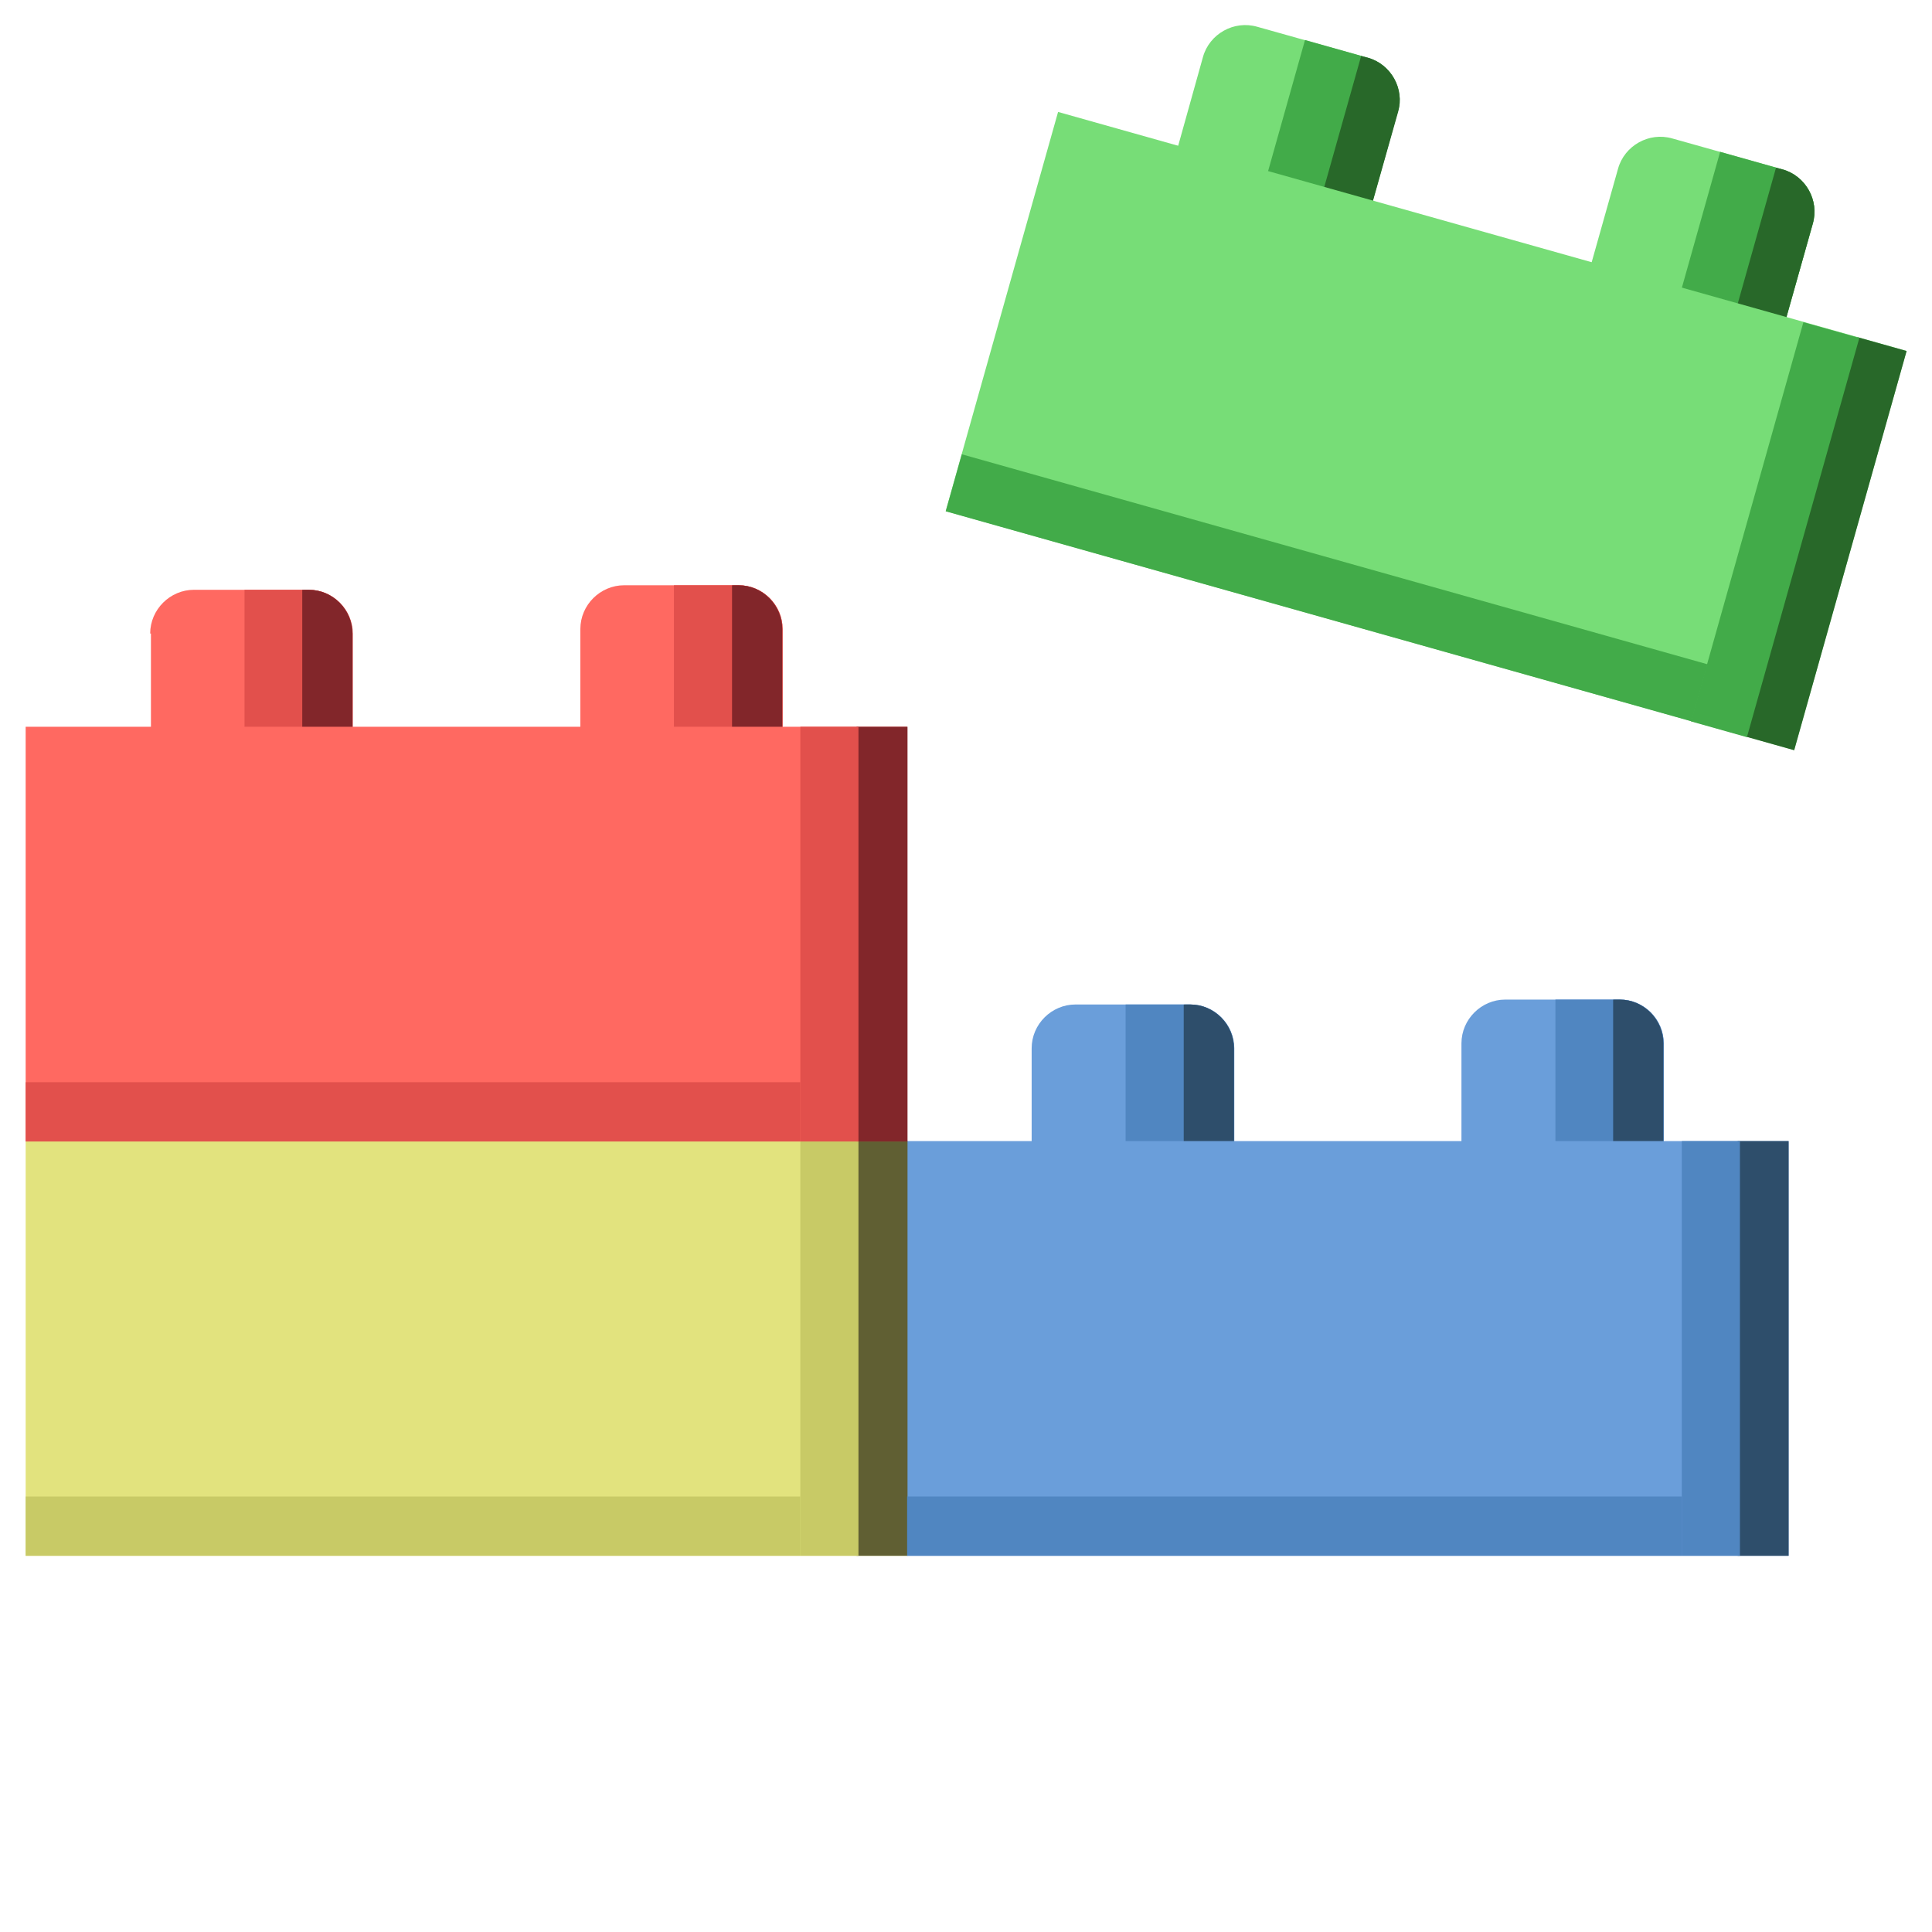
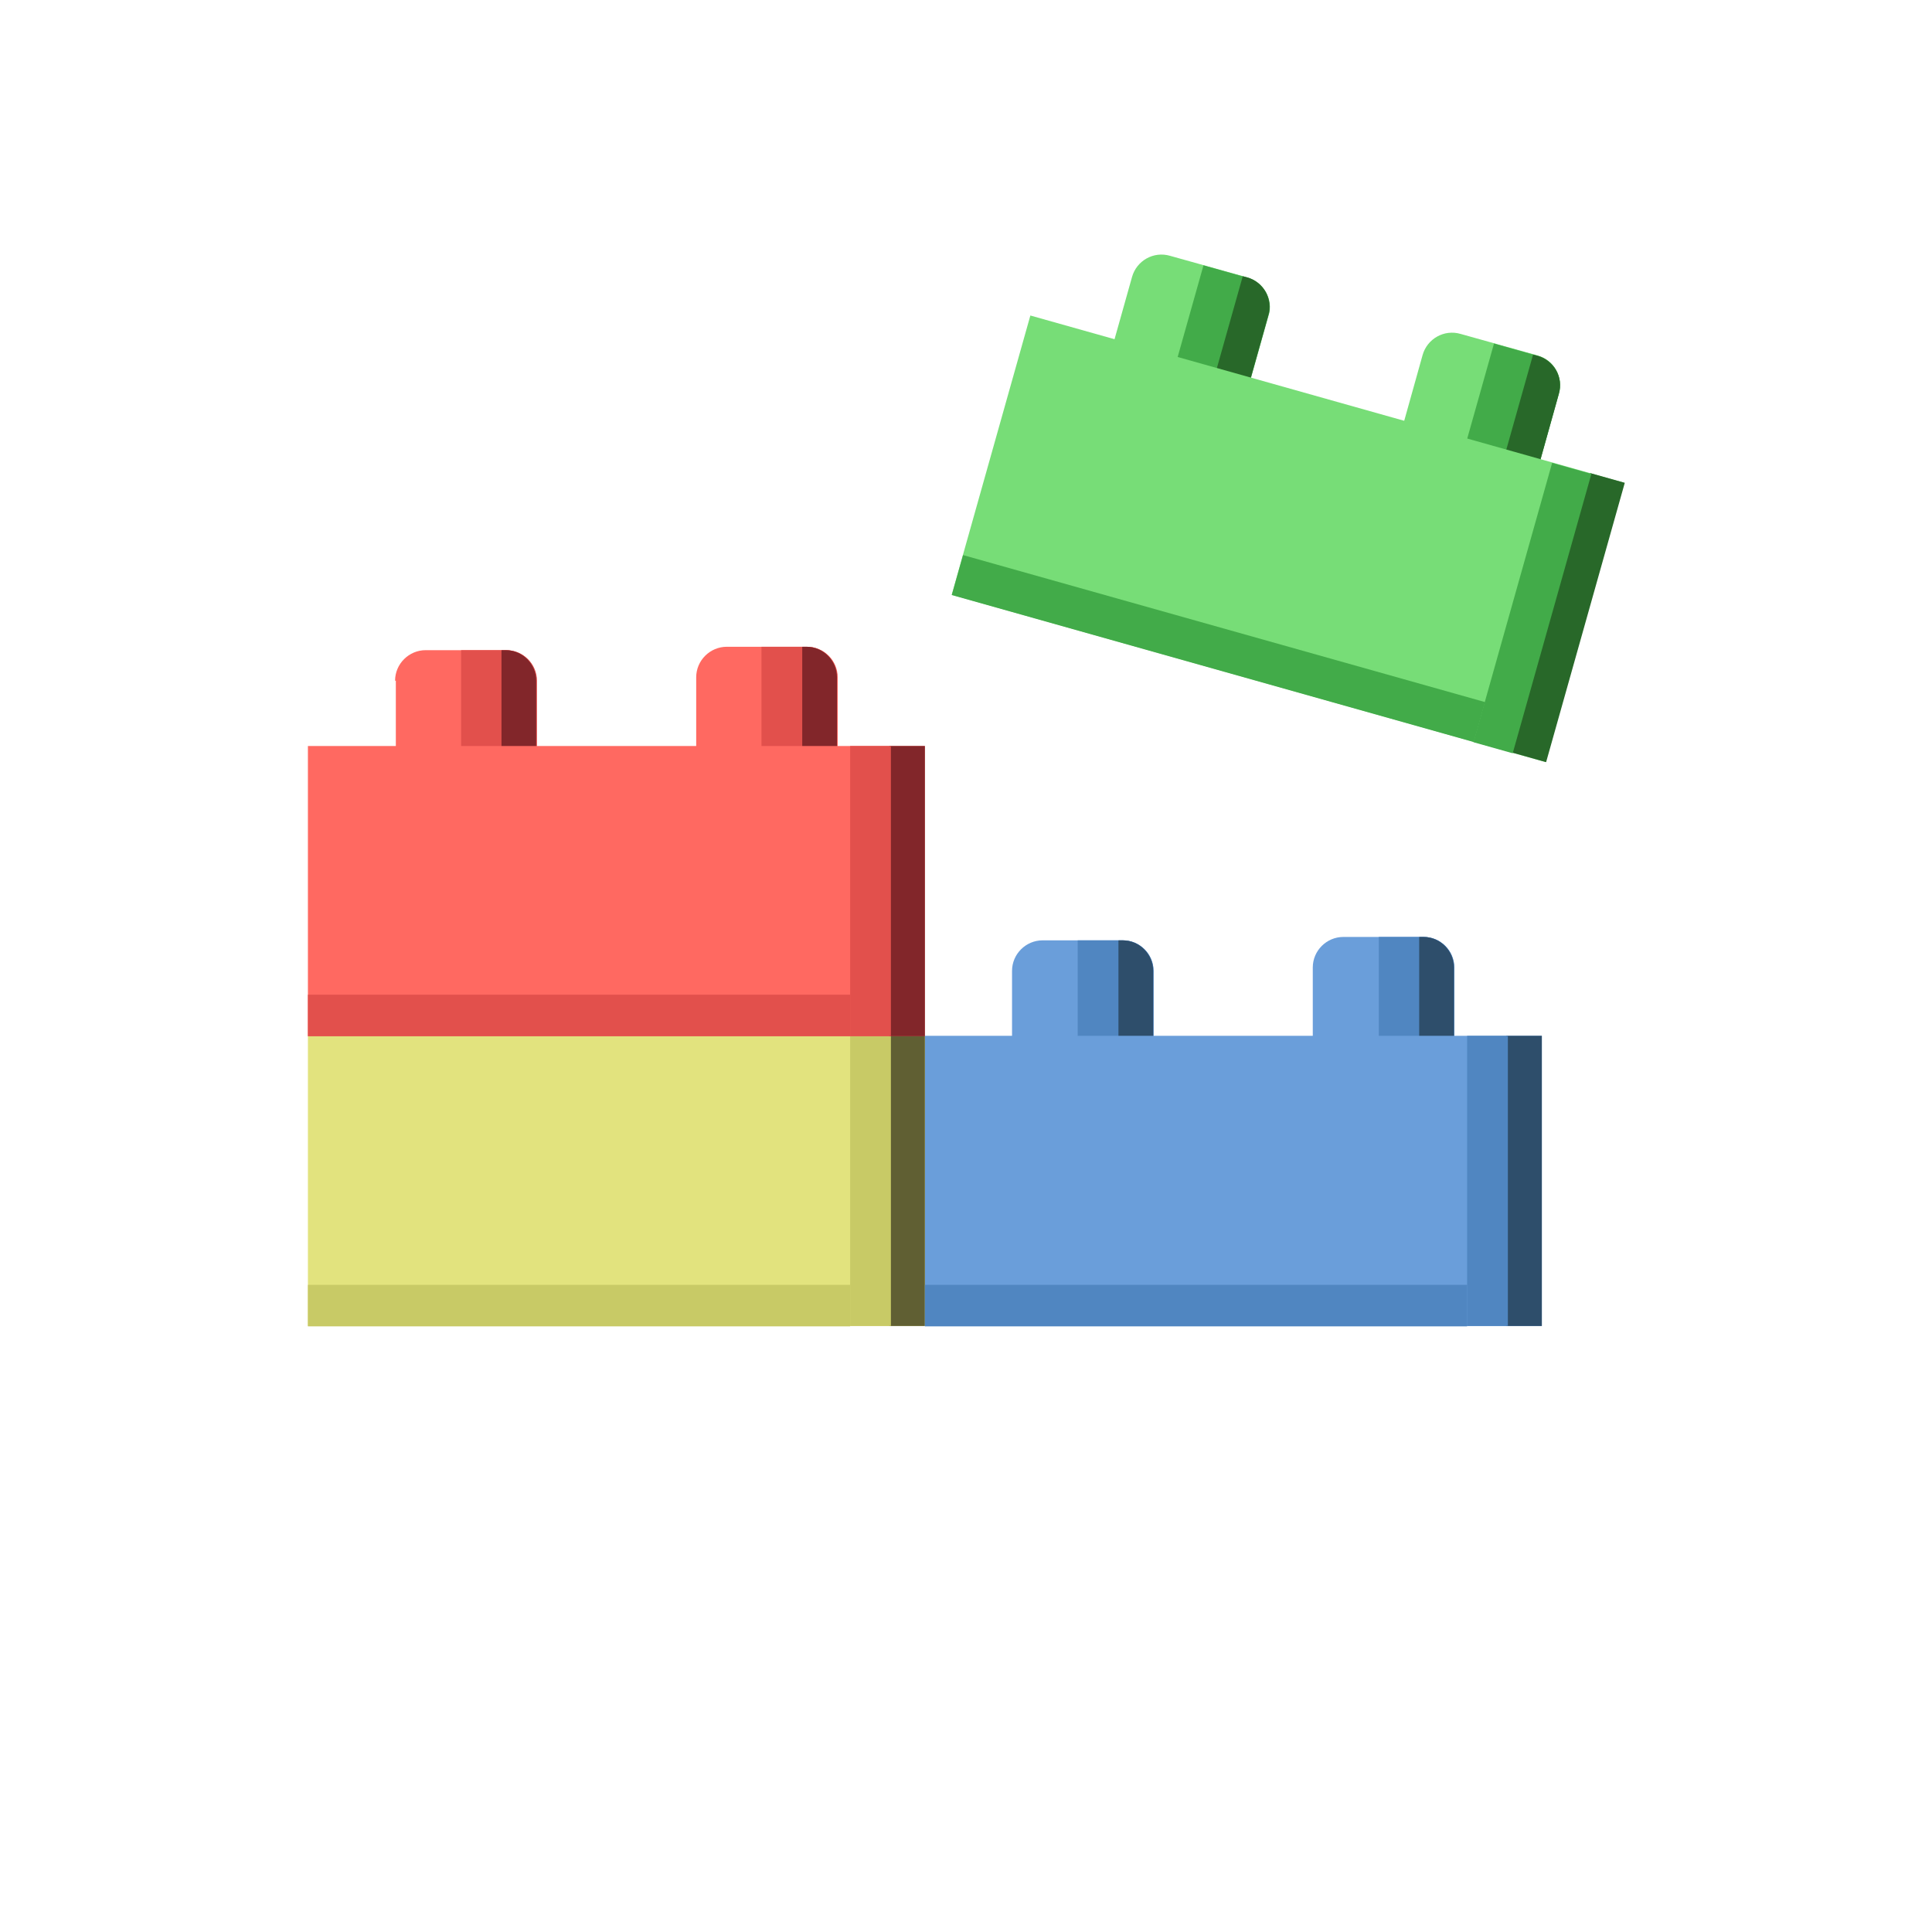
<svg xmlns="http://www.w3.org/2000/svg" xmlns:xlink="http://www.w3.org/1999/xlink" version="1.1" id="Layer_1" x="0px" y="0px" viewBox="0 0 512 512" style="enable-background:new 0 0 512 512;" xml:space="preserve">
  <style type="text/css">
	.st0{fill:#6A9EDA;}
	.st1{clip-path:url(#SVGID_2_);}
	.st2{fill:#5086C1;}
	.st3{clip-path:url(#SVGID_4_);}
	.st4{fill:#2E4E6B;}
	.st5{clip-path:url(#SVGID_6_);}
	.st6{clip-path:url(#SVGID_8_);}
	.st7{fill:#E2E37E;}
	.st8{fill:#605F33;}
	.st9{fill:#C8CA66;}
	.st10{fill:#FF6961;}
	.st11{clip-path:url(#SVGID_10_);}
	.st12{fill:#E2504C;}
	.st13{clip-path:url(#SVGID_12_);}
	.st14{fill:#82262A;}
	.st15{clip-path:url(#SVGID_14_);}
	.st16{clip-path:url(#SVGID_16_);}
	.st17{fill:#77DD77;}
	.st18{clip-path:url(#SVGID_18_);}
	.st19{fill:#42AB49;}
	.st20{clip-path:url(#SVGID_20_);}
	.st21{fill:#286829;}
	.st22{clip-path:url(#SVGID_22_);}
	.st23{clip-path:url(#SVGID_24_);}
</style>
  <g>
    <g>
      <g>
        <g>
-           <path class="st0" d="M387.3,276.5c0-6.4,5.3-11.6,11.6-11.6h30.4c6.4,0,11.6,5.3,11.6,11.6v27.6c0,6.4-5.3,11.6-11.6,11.6h-30.4      c-6.4,0-11.6-5.3-11.6-11.6V276.5z" />
-         </g>
-         <g>
-           <g>
-             <defs>
-               <rect id="SVGID_1_" x="412.2" y="264.9" width="28.8" height="51" />
-             </defs>
-             <clipPath id="SVGID_2_">
-               <use xlink:href="#SVGID_1_" style="overflow:visible;" />
-             </clipPath>
-             <g class="st1">
-               <path class="st2" d="M388.2,276.5c0-6.4,5.3-11.6,11.6-11.6h29.5c6.4,0,11.6,5.3,11.6,11.6v27.6c0,6.4-5.3,11.6-11.6,11.6        h-29.4c-6.4,0-11.6-5.3-11.6-11.6v-27.6H388.2z" />
-             </g>
-           </g>
-         </g>
-         <g>
-           <g>
-             <defs>
-               <rect id="SVGID_3_" x="427.5" y="264.9" width="13.5" height="51" />
-             </defs>
-             <clipPath id="SVGID_4_">
-               <use xlink:href="#SVGID_3_" style="overflow:visible;" />
-             </clipPath>
-             <g class="st3">
-               <path class="st4" d="M416.4,276.5c0-6.4,5.3-11.6,11.6-11.6h1.2c6.4,0,11.6,5.3,11.6,11.6v27.6c0,6.4-5.3,11.6-11.6,11.6H428        c-6.4,0-11.6-5.3-11.6-11.6V276.5z" />
-             </g>
-           </g>
-         </g>
-       </g>
-       <g>
-         <g>
-           <path class="st0" d="M273.4,277.8c0-6.4,5.3-11.6,11.6-11.6h30.4c6.4,0,11.6,5.3,11.6,11.6v27.6c0,6.4-5.3,11.6-11.6,11.6h-30.4      c-6.4,0-11.6-5.3-11.6-11.6V277.8z" />
-         </g>
-         <g>
-           <g>
-             <defs>
-               <rect id="SVGID_5_" x="298.3" y="266.2" width="28.8" height="51" />
-             </defs>
-             <clipPath id="SVGID_6_">
-               <use xlink:href="#SVGID_5_" style="overflow:visible;" />
-             </clipPath>
-             <g class="st5">
-               <path class="st2" d="M274.4,277.8c0-6.4,5.3-11.6,11.6-11.6h29.5c6.4,0,11.6,5.3,11.6,11.6v27.6c0,6.4-5.3,11.6-11.6,11.6H286        c-6.4,0-11.6-5.3-11.6-11.6V277.8z" />
-             </g>
-           </g>
-         </g>
-         <g>
-           <g>
-             <defs>
-               <rect id="SVGID_7_" x="313.7" y="266.2" width="13.5" height="51" />
-             </defs>
-             <clipPath id="SVGID_8_">
-               <use xlink:href="#SVGID_7_" style="overflow:visible;" />
-             </clipPath>
-             <g class="st6">
-               <path class="st4" d="M302.6,277.8c0-6.4,5.3-11.6,11.6-11.6h1.2c6.4,0,11.6,5.3,11.6,11.6v27.6c0,6.4-5.3,11.6-11.6,11.6h-1.2        c-6.4,0-11.6-5.3-11.6-11.6V277.8z" />
-             </g>
-           </g>
-         </g>
-       </g>
-       <rect x="240.4" y="302.4" class="st0" width="233.6" height="109.9" />
-       <rect x="460.5" y="302.4" class="st4" width="13.5" height="109.9" />
-       <rect x="445.7" y="302.4" class="st2" width="15.4" height="109.9" />
-     </g>
-     <g>
-       <rect x="6.8" y="302.4" class="st7" width="233.6" height="109.9" />
-       <rect x="227" y="302.4" class="st8" width="13.5" height="109.9" />
-       <rect x="212.1" y="302.4" class="st9" width="15.4" height="109.9" />
-       <rect x="6.8" y="396.6" class="st9" width="205.3" height="15.7" />
-     </g>
-     <g>
-       <g>
-         <g>
-           <path class="st10" d="M153.8,166.7c0-6.4,5.3-11.6,11.6-11.6h30.4c6.4,0,11.6,5.3,11.6,11.6v27.6c0,6.4-5.3,11.6-11.6,11.6      h-30.4c-6.4,0-11.6-5.3-11.6-11.6V166.7z" />
-         </g>
-         <g>
-           <g>
-             <defs>
-               <rect id="SVGID_9_" x="178.6" y="155" width="28.8" height="51" />
-             </defs>
-             <clipPath id="SVGID_10_">
-               <use xlink:href="#SVGID_9_" style="overflow:visible;" />
-             </clipPath>
-             <g class="st11">
-               <path class="st12" d="M154.7,166.7c0-6.4,5.3-11.6,11.6-11.6h29.5c6.4,0,11.6,5.3,11.6,11.6v27.6c0,6.4-5.3,11.6-11.6,11.6        h-29.5c-6.4,0-11.6-5.3-11.6-11.6V166.7z" />
-             </g>
-           </g>
-         </g>
-         <g>
-           <g>
-             <defs>
-               <rect id="SVGID_11_" x="194" y="155" width="13.5" height="51" />
-             </defs>
-             <clipPath id="SVGID_12_">
-               <use xlink:href="#SVGID_11_" style="overflow:visible;" />
-             </clipPath>
-             <g class="st13">
-               <path class="st14" d="M182.9,166.7c0-6.4,5.3-11.6,11.6-11.6h1.2c6.4,0,11.6,5.3,11.6,11.6v27.6c0,6.4-5.3,11.6-11.6,11.6        h-1.2c-6.4,0-11.6-5.3-11.6-11.6V166.7z" />
-             </g>
-           </g>
-         </g>
-       </g>
-       <g>
-         <g>
-           <path class="st10" d="M39.8,167.9c0-6.4,5.3-11.6,11.6-11.6h30.4c6.4,0,11.6,5.3,11.6,11.6v27.6c0,6.4-5.3,11.6-11.6,11.6H51.6      c-6.4,0-11.6-5.3-11.6-11.6v-27.6H39.8z" />
-         </g>
-         <g>
-           <g>
-             <defs>
-               <rect id="SVGID_13_" x="64.8" y="156.3" width="28.8" height="51" />
-             </defs>
-             <clipPath id="SVGID_14_">
-               <use xlink:href="#SVGID_13_" style="overflow:visible;" />
-             </clipPath>
-             <g class="st15">
-               <path class="st12" d="M40.8,167.9c0-6.4,5.3-11.6,11.6-11.6h29.5c6.4,0,11.6,5.3,11.6,11.6v27.6c0,6.4-5.3,11.6-11.6,11.6        H52.5c-6.4,0-11.6-5.3-11.6-11.6v-27.6H40.8z" />
-             </g>
-           </g>
-         </g>
-         <g>
-           <g>
-             <defs>
-               <rect id="SVGID_15_" x="80.1" y="156.3" width="13.5" height="51" />
-             </defs>
-             <clipPath id="SVGID_16_">
-               <use xlink:href="#SVGID_15_" style="overflow:visible;" />
-             </clipPath>
-             <g class="st16">
-               <path class="st14" d="M69,167.9c0-6.4,5.3-11.6,11.6-11.6h1.2c6.4,0,11.6,5.3,11.6,11.6v27.6c0,6.4-5.3,11.6-11.6,11.6h-1.2        c-6.4,0-11.6-5.3-11.6-11.6V167.9z" />
-             </g>
-           </g>
-         </g>
-       </g>
-       <rect x="6.8" y="192.6" class="st10" width="233.6" height="109.9" />
-       <rect x="227" y="192.6" class="st14" width="13.5" height="109.9" />
-       <rect x="212.1" y="192.6" class="st12" width="15.4" height="109.9" />
-     </g>
-     <rect x="6.8" y="286.8" class="st12" width="205.3" height="15.7" />
-     <rect x="240.4" y="396.6" class="st2" width="205.3" height="15.7" />
-     <g>
-       <g>
-         <g>
-           <g>
-             <path class="st17" d="M428.8,44.7c1.7-6.1,8.2-9.8,14.4-8l29.2,8.2c6.1,1.7,9.8,8.2,8,14.4l-7.5,26.6c-1.7,6.1-8.2,9.8-14.4,8       l-29.2-8.2c-6.1-1.7-9.8-8.2-8-14.4L428.8,44.7z" />
-           </g>
-           <g>
-             <g>
-               <defs>
-                 <rect id="SVGID_17_" x="437.4" y="54.2" transform="matrix(0.2711 -0.9626 0.9626 0.2711 271.3 495.5869)" width="51" height="28.8" />
-               </defs>
-               <clipPath id="SVGID_18_">
-                 <use xlink:href="#SVGID_17_" style="overflow:visible;" />
-               </clipPath>
-               <g class="st18">
-                 <path class="st19" d="M429.6,44.9c1.7-6.1,8.2-9.8,14.4-8l28.4,8c6.1,1.7,9.8,8.2,8,14.4l-7.5,26.6c-1.7,6.1-8.2,9.8-14.4,8         l-28.3-8c-6.1-1.7-9.8-8.2-8-14.4L429.6,44.9L429.6,44.9z" />
-               </g>
-             </g>
-           </g>
-           <g>
-             <g>
-               <defs>
-                 <rect id="SVGID_19_" x="444.8" y="64" transform="matrix(0.2711 -0.9626 0.9626 0.2711 274.6814 504.2128)" width="51" height="13.5" />
-               </defs>
-               <clipPath id="SVGID_20_">
-                 <use xlink:href="#SVGID_19_" style="overflow:visible;" />
-               </clipPath>
-               <g class="st20">
-                 <path class="st21" d="M456.8,52.6c1.7-6.1,8.2-9.8,14.4-8l1.2,0.3c6.1,1.7,9.8,8.2,8,14.4l-7.5,26.6c-1.7,6.1-8.2,9.8-14.4,8         l-1.2-0.3c-6.1-1.7-9.8-8.2-8-14.4L456.8,52.6z" />
-               </g>
-             </g>
-           </g>
-         </g>
-         <g>
-           <g>
-             <path class="st17" d="M318.8,15.1c1.7-6.1,8.2-9.8,14.4-8l29.2,8.2c6.1,1.7,9.8,8.2,8,14.4L363,56.2c-1.7,6.1-8.2,9.8-14.4,8       L319.4,56c-6.1-1.7-9.8-8.2-8-14.4L318.8,15.1z" />
-           </g>
-           <g>
-             <g>
-               <defs>
-                 <rect id="SVGID_21_" x="327.4" y="24.6" transform="matrix(0.2711 -0.9626 0.9626 0.2711 219.5949 368.1206)" width="51" height="28.8" />
-               </defs>
-               <clipPath id="SVGID_22_">
-                 <use xlink:href="#SVGID_21_" style="overflow:visible;" />
-               </clipPath>
-               <g class="st22">
-                 <path class="st19" d="M319.7,15.3c1.7-6.1,8.2-9.8,14.4-8l28.4,8c6.1,1.7,9.8,8.2,8,14.4L363,56.2c-1.7,6.1-8.2,9.8-14.4,8         l-28.4-8c-6.1-1.7-9.8-8.2-8-14.4L319.7,15.3z" />
-               </g>
-             </g>
-           </g>
-           <g>
-             <g>
-               <defs>
-                 <rect id="SVGID_23_" x="334.9" y="34.4" transform="matrix(0.2711 -0.9626 0.9626 0.2711 223.0218 376.8623)" width="51" height="13.5" />
-               </defs>
-               <clipPath id="SVGID_24_">
-                 <use xlink:href="#SVGID_23_" style="overflow:visible;" />
-               </clipPath>
-               <g class="st23">
-                 <path class="st21" d="M346.9,23c1.7-6.1,8.2-9.8,14.4-8l1.2,0.3c6.1,1.7,9.8,8.2,8,14.4L363,56.2c-1.7,6.1-8.2,9.8-14.4,8         l-1.2-0.3c-6.1-1.7-9.8-8.2-8-14.4L346.9,23z" />
-               </g>
-             </g>
-           </g>
-         </g>
-         <rect x="323" y="-2.5" transform="matrix(0.2711 -0.9626 0.9626 0.2711 165.4489 447.0516)" class="st17" width="109.9" height="233.6" />
-         <rect x="428.9" y="137.4" transform="matrix(0.2711 -0.9626 0.9626 0.2711 213.9466 570.7661)" class="st21" width="109.9" height="13.5" />
-         <rect x="415.5" y="132.6" transform="matrix(0.2711 -0.9626 0.9626 0.2711 207.8419 555.1932)" class="st19" width="109.9" height="15.4" />
-       </g>
-       <rect x="248.9" y="147.9" transform="matrix(0.9626 0.2711 -0.2711 0.9626 55.3967 -89.4554)" class="st19" width="205.3" height="15.7" />
+           <path class="st0" d="M347.9,256.4c0-4.5,3.7-8.1,8.1-8.1h21.3c4.5,0,8.1,3.7,8.1,8.1v19.3c0,4.5-3.7,8.1-8.1,8.1H356      c-4.5,0-8.1-3.7-8.1-8.1V256.4z" />
+         </g>
+         <g>
+           <g>
+             <g>
+               <defs>
+                 <rect id="SVGID_1_" x="365.4" y="248.3" width="20.2" height="35.7" />
+               </defs>
+               <clipPath id="SVGID_2_">
+                 <use xlink:href="#SVGID_1_" style="overflow:visible;" />
+               </clipPath>
+               <g class="st1">
+                 <path class="st2" d="M348.6,256.4c0-4.5,3.7-8.1,8.1-8.1h20.6c4.5,0,8.1,3.7,8.1,8.1v19.3c0,4.5-3.7,8.1-8.1,8.1h-20.6         c-4.5,0-8.1-3.7-8.1-8.1L348.6,256.4L348.6,256.4z" />
+               </g>
+             </g>
+           </g>
+         </g>
+         <g>
+           <g>
+             <g>
+               <defs>
+                 <rect id="SVGID_3_" x="376.1" y="248.3" width="9.4" height="35.7" />
+               </defs>
+               <clipPath id="SVGID_4_">
+                 <use xlink:href="#SVGID_3_" style="overflow:visible;" />
+               </clipPath>
+               <g class="st3">
+                 <path class="st4" d="M368.3,256.4c0-4.5,3.7-8.1,8.1-8.1h0.8c4.5,0,8.1,3.7,8.1,8.1v19.3c0,4.5-3.7,8.1-8.1,8.1h-0.8         c-4.5,0-8.1-3.7-8.1-8.1V256.4z" />
+               </g>
+             </g>
+           </g>
+         </g>
+       </g>
+       <g>
+         <g>
+           <path class="st0" d="M268.2,257.3c0-4.5,3.7-8.1,8.1-8.1h21.3c4.5,0,8.1,3.7,8.1,8.1v19.3c0,4.5-3.7,8.1-8.1,8.1h-21.3      c-4.5,0-8.1-3.7-8.1-8.1V257.3z" />
+         </g>
+         <g>
+           <g>
+             <g>
+               <defs>
+                 <rect id="SVGID_5_" x="285.6" y="249.2" width="20.2" height="35.7" />
+               </defs>
+               <clipPath id="SVGID_6_">
+                 <use xlink:href="#SVGID_5_" style="overflow:visible;" />
+               </clipPath>
+               <g class="st5">
+                 <path class="st2" d="M268.9,257.3c0-4.5,3.7-8.1,8.1-8.1h20.6c4.5,0,8.1,3.7,8.1,8.1v19.3c0,4.5-3.7,8.1-8.1,8.1H277         c-4.5,0-8.1-3.7-8.1-8.1V257.3z" />
+               </g>
+             </g>
+           </g>
+         </g>
+         <g>
+           <g>
+             <g>
+               <defs>
+                 <rect id="SVGID_7_" x="296.4" y="249.2" width="9.4" height="35.7" />
+               </defs>
+               <clipPath id="SVGID_8_">
+                 <use xlink:href="#SVGID_7_" style="overflow:visible;" />
+               </clipPath>
+               <g class="st6">
+                 <path class="st4" d="M288.6,257.3c0-4.5,3.7-8.1,8.1-8.1h0.8c4.5,0,8.1,3.7,8.1,8.1v19.3c0,4.5-3.7,8.1-8.1,8.1h-0.8         c-4.5,0-8.1-3.7-8.1-8.1V257.3z" />
+               </g>
+             </g>
+           </g>
+         </g>
+       </g>
+       <rect x="245.1" y="274.5" class="st0" width="163.5" height="76.9" />
+       <rect x="399.2" y="274.5" class="st4" width="9.4" height="76.9" />
+       <rect x="388.8" y="274.5" class="st2" width="10.8" height="76.9" />
+     </g>
+     <g>
+       <rect x="81.6" y="274.5" class="st7" width="163.5" height="76.9" />
+       <rect x="235.7" y="274.5" class="st8" width="9.4" height="76.9" />
+       <rect x="225.3" y="274.5" class="st9" width="10.8" height="76.9" />
+       <rect x="81.6" y="340.5" class="st9" width="143.7" height="11" />
+     </g>
+     <g>
+       <g>
+         <g>
+           <path class="st10" d="M184.5,179.5c0-4.5,3.7-8.1,8.1-8.1h21.3c4.5,0,8.1,3.7,8.1,8.1v19.3c0,4.5-3.7,8.1-8.1,8.1h-21.3      c-4.5,0-8.1-3.7-8.1-8.1V179.5z" />
+         </g>
+         <g>
+           <g>
+             <g>
+               <defs>
+                 <rect id="SVGID_9_" x="201.8" y="171.3" width="20.2" height="35.7" />
+               </defs>
+               <clipPath id="SVGID_10_">
+                 <use xlink:href="#SVGID_9_" style="overflow:visible;" />
+               </clipPath>
+               <g class="st11">
+                 <path class="st12" d="M185.1,179.5c0-4.5,3.7-8.1,8.1-8.1h20.6c4.5,0,8.1,3.7,8.1,8.1v19.3c0,4.5-3.7,8.1-8.1,8.1h-20.6         c-4.5,0-8.1-3.7-8.1-8.1V179.5z" />
+               </g>
+             </g>
+           </g>
+         </g>
+         <g>
+           <g>
+             <g>
+               <defs>
+                 <rect id="SVGID_11_" x="212.6" y="171.3" width="9.4" height="35.7" />
+               </defs>
+               <clipPath id="SVGID_12_">
+                 <use xlink:href="#SVGID_11_" style="overflow:visible;" />
+               </clipPath>
+               <g class="st13">
+                 <path class="st14" d="M204.8,179.5c0-4.5,3.7-8.1,8.1-8.1h0.8c4.5,0,8.1,3.7,8.1,8.1v19.3c0,4.5-3.7,8.1-8.1,8.1H213         c-4.5,0-8.1-3.7-8.1-8.1V179.5z" />
+               </g>
+             </g>
+           </g>
+         </g>
+       </g>
+       <g>
+         <g>
+           <path class="st10" d="M104.7,180.4c0-4.5,3.7-8.1,8.1-8.1h21.3c4.5,0,8.1,3.7,8.1,8.1v19.3c0,4.5-3.7,8.1-8.1,8.1h-21.1      c-4.5,0-8.1-3.7-8.1-8.1v-19.3H104.7z" />
+         </g>
+         <g>
+           <g>
+             <g>
+               <defs>
+                 <rect id="SVGID_13_" x="122.2" y="172.3" width="20.2" height="35.7" />
+               </defs>
+               <clipPath id="SVGID_14_">
+                 <use xlink:href="#SVGID_13_" style="overflow:visible;" />
+               </clipPath>
+               <g class="st15">
+                 <path class="st12" d="M105.4,180.4c0-4.5,3.7-8.1,8.1-8.1h20.7c4.5,0,8.1,3.7,8.1,8.1v19.3c0,4.5-3.7,8.1-8.1,8.1h-20.6         c-4.5,0-8.1-3.7-8.1-8.1L105.4,180.4L105.4,180.4z" />
+               </g>
+             </g>
+           </g>
+         </g>
+         <g>
+           <g>
+             <g>
+               <defs>
+                 <rect id="SVGID_15_" x="132.9" y="172.3" width="9.4" height="35.7" />
+               </defs>
+               <clipPath id="SVGID_16_">
+                 <use xlink:href="#SVGID_15_" style="overflow:visible;" />
+               </clipPath>
+               <g class="st16">
+                 <path class="st14" d="M125.1,180.4c0-4.5,3.7-8.1,8.1-8.1h0.8c4.5,0,8.1,3.7,8.1,8.1v19.3c0,4.5-3.7,8.1-8.1,8.1h-0.8         c-4.5,0-8.1-3.7-8.1-8.1V180.4z" />
+               </g>
+             </g>
+           </g>
+         </g>
+       </g>
+       <rect x="81.6" y="197.7" class="st10" width="163.5" height="76.9" />
+       <rect x="235.7" y="197.7" class="st14" width="9.4" height="76.9" />
+       <rect x="225.3" y="197.7" class="st12" width="10.8" height="76.9" />
+     </g>
+     <rect x="81.6" y="263.6" class="st12" width="143.7" height="11" />
+     <rect x="245.1" y="340.5" class="st2" width="143.7" height="11" />
+     <g>
+       <g>
+         <g>
+           <g>
+             <path class="st17" d="M377,94.1c1.2-4.3,5.7-6.9,10.1-5.6l20.4,5.7c4.3,1.2,6.9,5.7,5.6,10.1l-5.2,18.6       c-1.2,4.3-5.7,6.9-10.1,5.6l-20.4-5.7c-4.3-1.2-6.9-5.7-5.6-10.1L377,94.1z" />
+           </g>
+           <g>
+             <g>
+               <g>
+                 <defs>
+                   <rect id="SVGID_17_" x="382.9" y="100.8" transform="matrix(0.2711 -0.9626 0.9626 0.2711 185.4323 466.5884)" width="35.7" height="20.2" />
+                 </defs>
+                 <clipPath id="SVGID_18_">
+                   <use xlink:href="#SVGID_17_" style="overflow:visible;" />
+                 </clipPath>
+                 <g class="st18">
+                   <path class="st19" d="M377.5,94.3c1.2-4.3,5.7-6.9,10.1-5.6l19.9,5.6c4.3,1.2,6.9,5.7,5.6,10.1l-5.2,18.6          c-1.2,4.3-5.7,6.9-10.1,5.6L378,123c-4.3-1.2-6.9-5.7-5.6-10.1L377.5,94.3L377.5,94.3z" />
+                 </g>
+               </g>
+             </g>
+           </g>
+           <g>
+             <g>
+               <g>
+                 <defs>
+                   <rect id="SVGID_19_" x="388.2" y="107.6" transform="matrix(0.2711 -0.9626 0.9626 0.2711 187.832 472.6771)" width="35.7" height="9.5" />
+                 </defs>
+                 <clipPath id="SVGID_20_">
+                   <use xlink:href="#SVGID_19_" style="overflow:visible;" />
+                 </clipPath>
+                 <g class="st20">
+                   <path class="st21" d="M396.6,99.7c1.2-4.3,5.7-6.9,10.1-5.6l0.8,0.2c4.3,1.2,6.9,5.7,5.6,10.1l-5.2,18.6          c-1.2,4.3-5.7,6.9-10.1,5.6l-0.8-0.2c-4.3-1.2-6.9-5.7-5.6-10.1L396.6,99.7z" />
+                 </g>
+               </g>
+             </g>
+           </g>
+         </g>
+         <g>
+           <g>
+             <path class="st17" d="M300,73.4c1.2-4.3,5.7-6.9,10.1-5.6l20.4,5.7c4.3,1.2,6.9,5.7,5.6,10.1l-5.2,18.5       c-1.2,4.3-5.7,6.9-10.1,5.6l-20.4-5.7c-4.3-1.2-6.9-5.7-5.6-10.1L300,73.4z" />
+           </g>
+           <g>
+             <g>
+               <g>
+                 <defs>
+                   <rect id="SVGID_21_" x="305.9" y="80.1" transform="matrix(0.2711 -0.9626 0.9626 0.2711 149.2437 377.3533)" width="35.7" height="20.2" />
+                 </defs>
+                 <clipPath id="SVGID_22_">
+                   <use xlink:href="#SVGID_21_" style="overflow:visible;" />
+                 </clipPath>
+                 <g class="st22">
+                   <path class="st19" d="M300.6,73.6c1.2-4.3,5.7-6.9,10.1-5.6l19.9,5.6c4.3,1.2,6.9,5.7,5.6,10.1l-5.2,18.6          c-1.2,4.3-5.7,6.9-10.1,5.6l-19.9-5.6c-4.3-1.2-6.9-5.7-5.6-10.1L300.6,73.6z" />
+                 </g>
+               </g>
+             </g>
+           </g>
+           <g>
+             <g>
+               <g>
+                 <defs>
+                   <rect id="SVGID_23_" x="311.2" y="86.9" transform="matrix(0.2711 -0.9626 0.9626 0.2711 151.6673 383.5009)" width="35.7" height="9.5" />
+                 </defs>
+                 <clipPath id="SVGID_24_">
+                   <use xlink:href="#SVGID_23_" style="overflow:visible;" />
+                 </clipPath>
+                 <g class="st23">
+                   <path class="st21" d="M319.6,78.9c1.2-4.3,5.7-6.9,10.1-5.6l0.8,0.2c4.3,1.2,6.9,5.7,5.6,10.1l-5.2,18.5          c-1.2,4.3-5.7,6.9-10.1,5.6l-0.8-0.2c-4.3-1.2-6.9-5.7-5.6-10.1L319.6,78.9z" />
+                 </g>
+               </g>
+             </g>
+           </g>
+         </g>
+         <rect x="302.9" y="61" transform="matrix(0.2711 -0.9626 0.9626 0.2711 111.3751 432.671)" class="st17" width="76.9" height="163.5" />
+         <rect x="377.1" y="159" transform="matrix(0.2711 -0.9626 0.9626 0.2711 145.3059 519.2922)" class="st21" width="76.9" height="9.5" />
+         <rect x="367.6" y="155.7" transform="matrix(0.2711 -0.9626 0.9626 0.2711 140.9516 508.3372)" class="st19" width="76.9" height="10.8" />
+       </g>
+       <rect x="317.4" y="100" transform="matrix(0.2711 -0.9626 0.9626 0.2711 69.9279 436.11)" class="st19" width="11" height="143.7" />
    </g>
  </g>
</svg>
